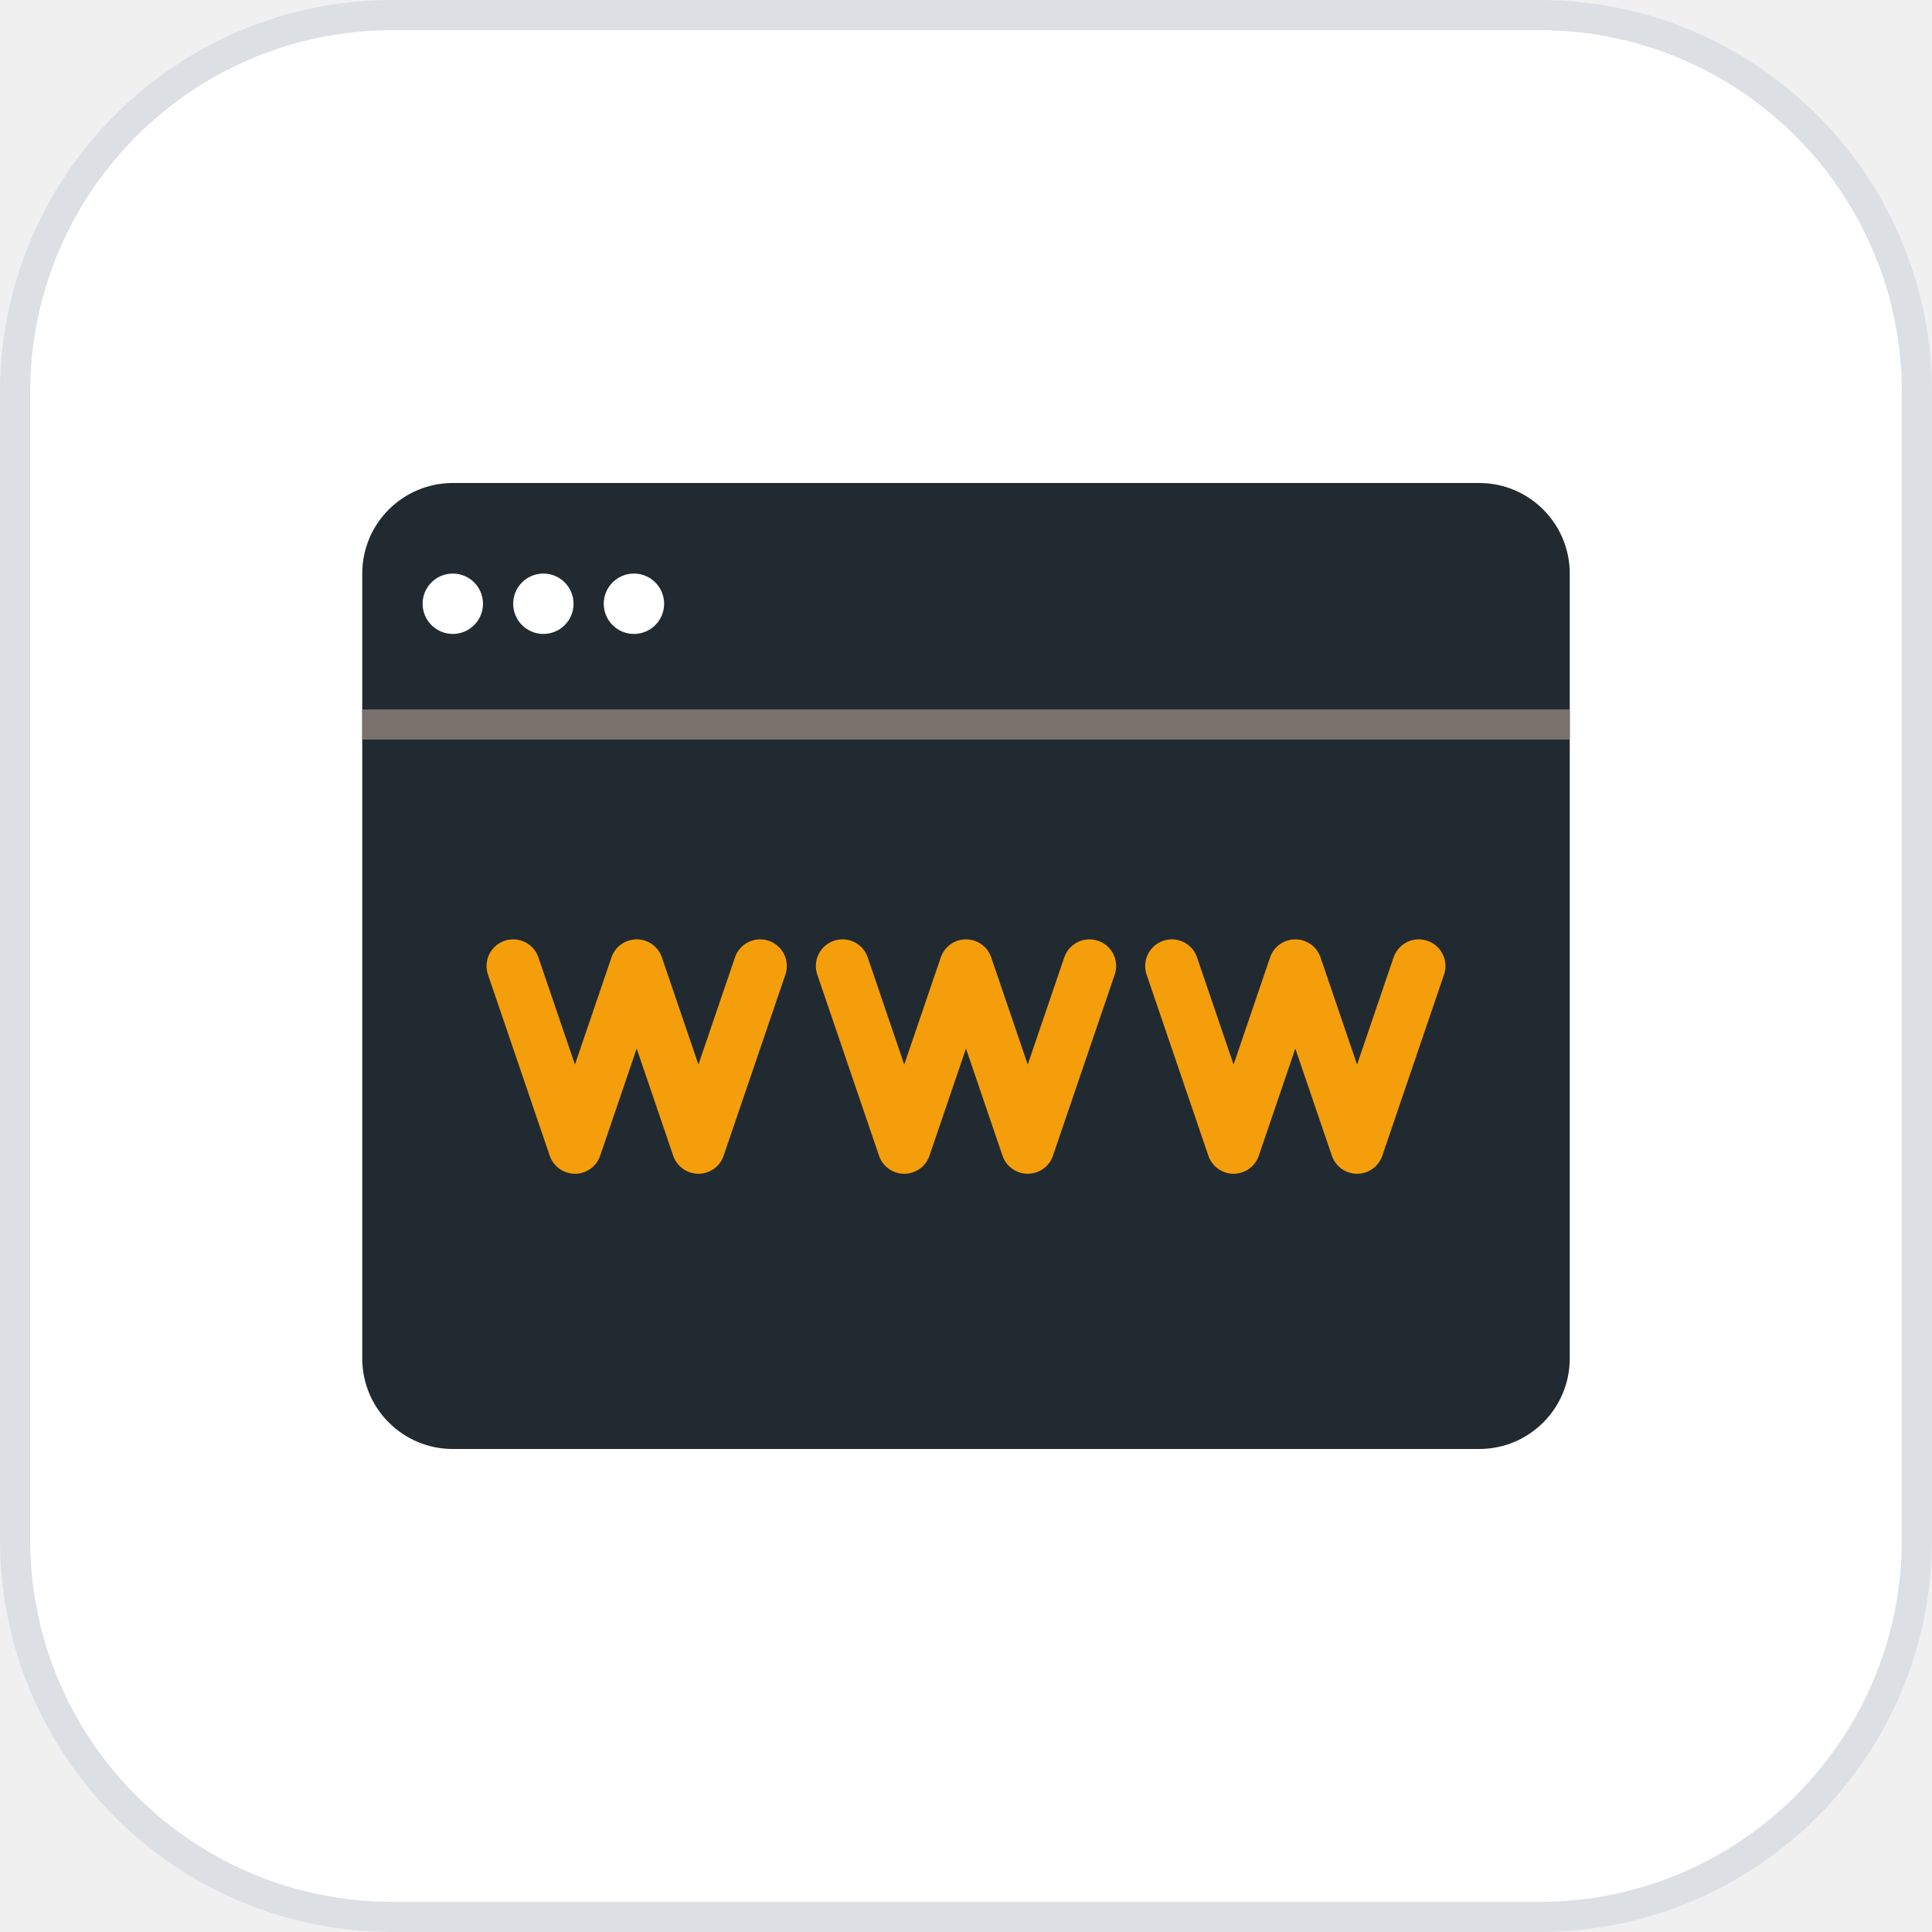
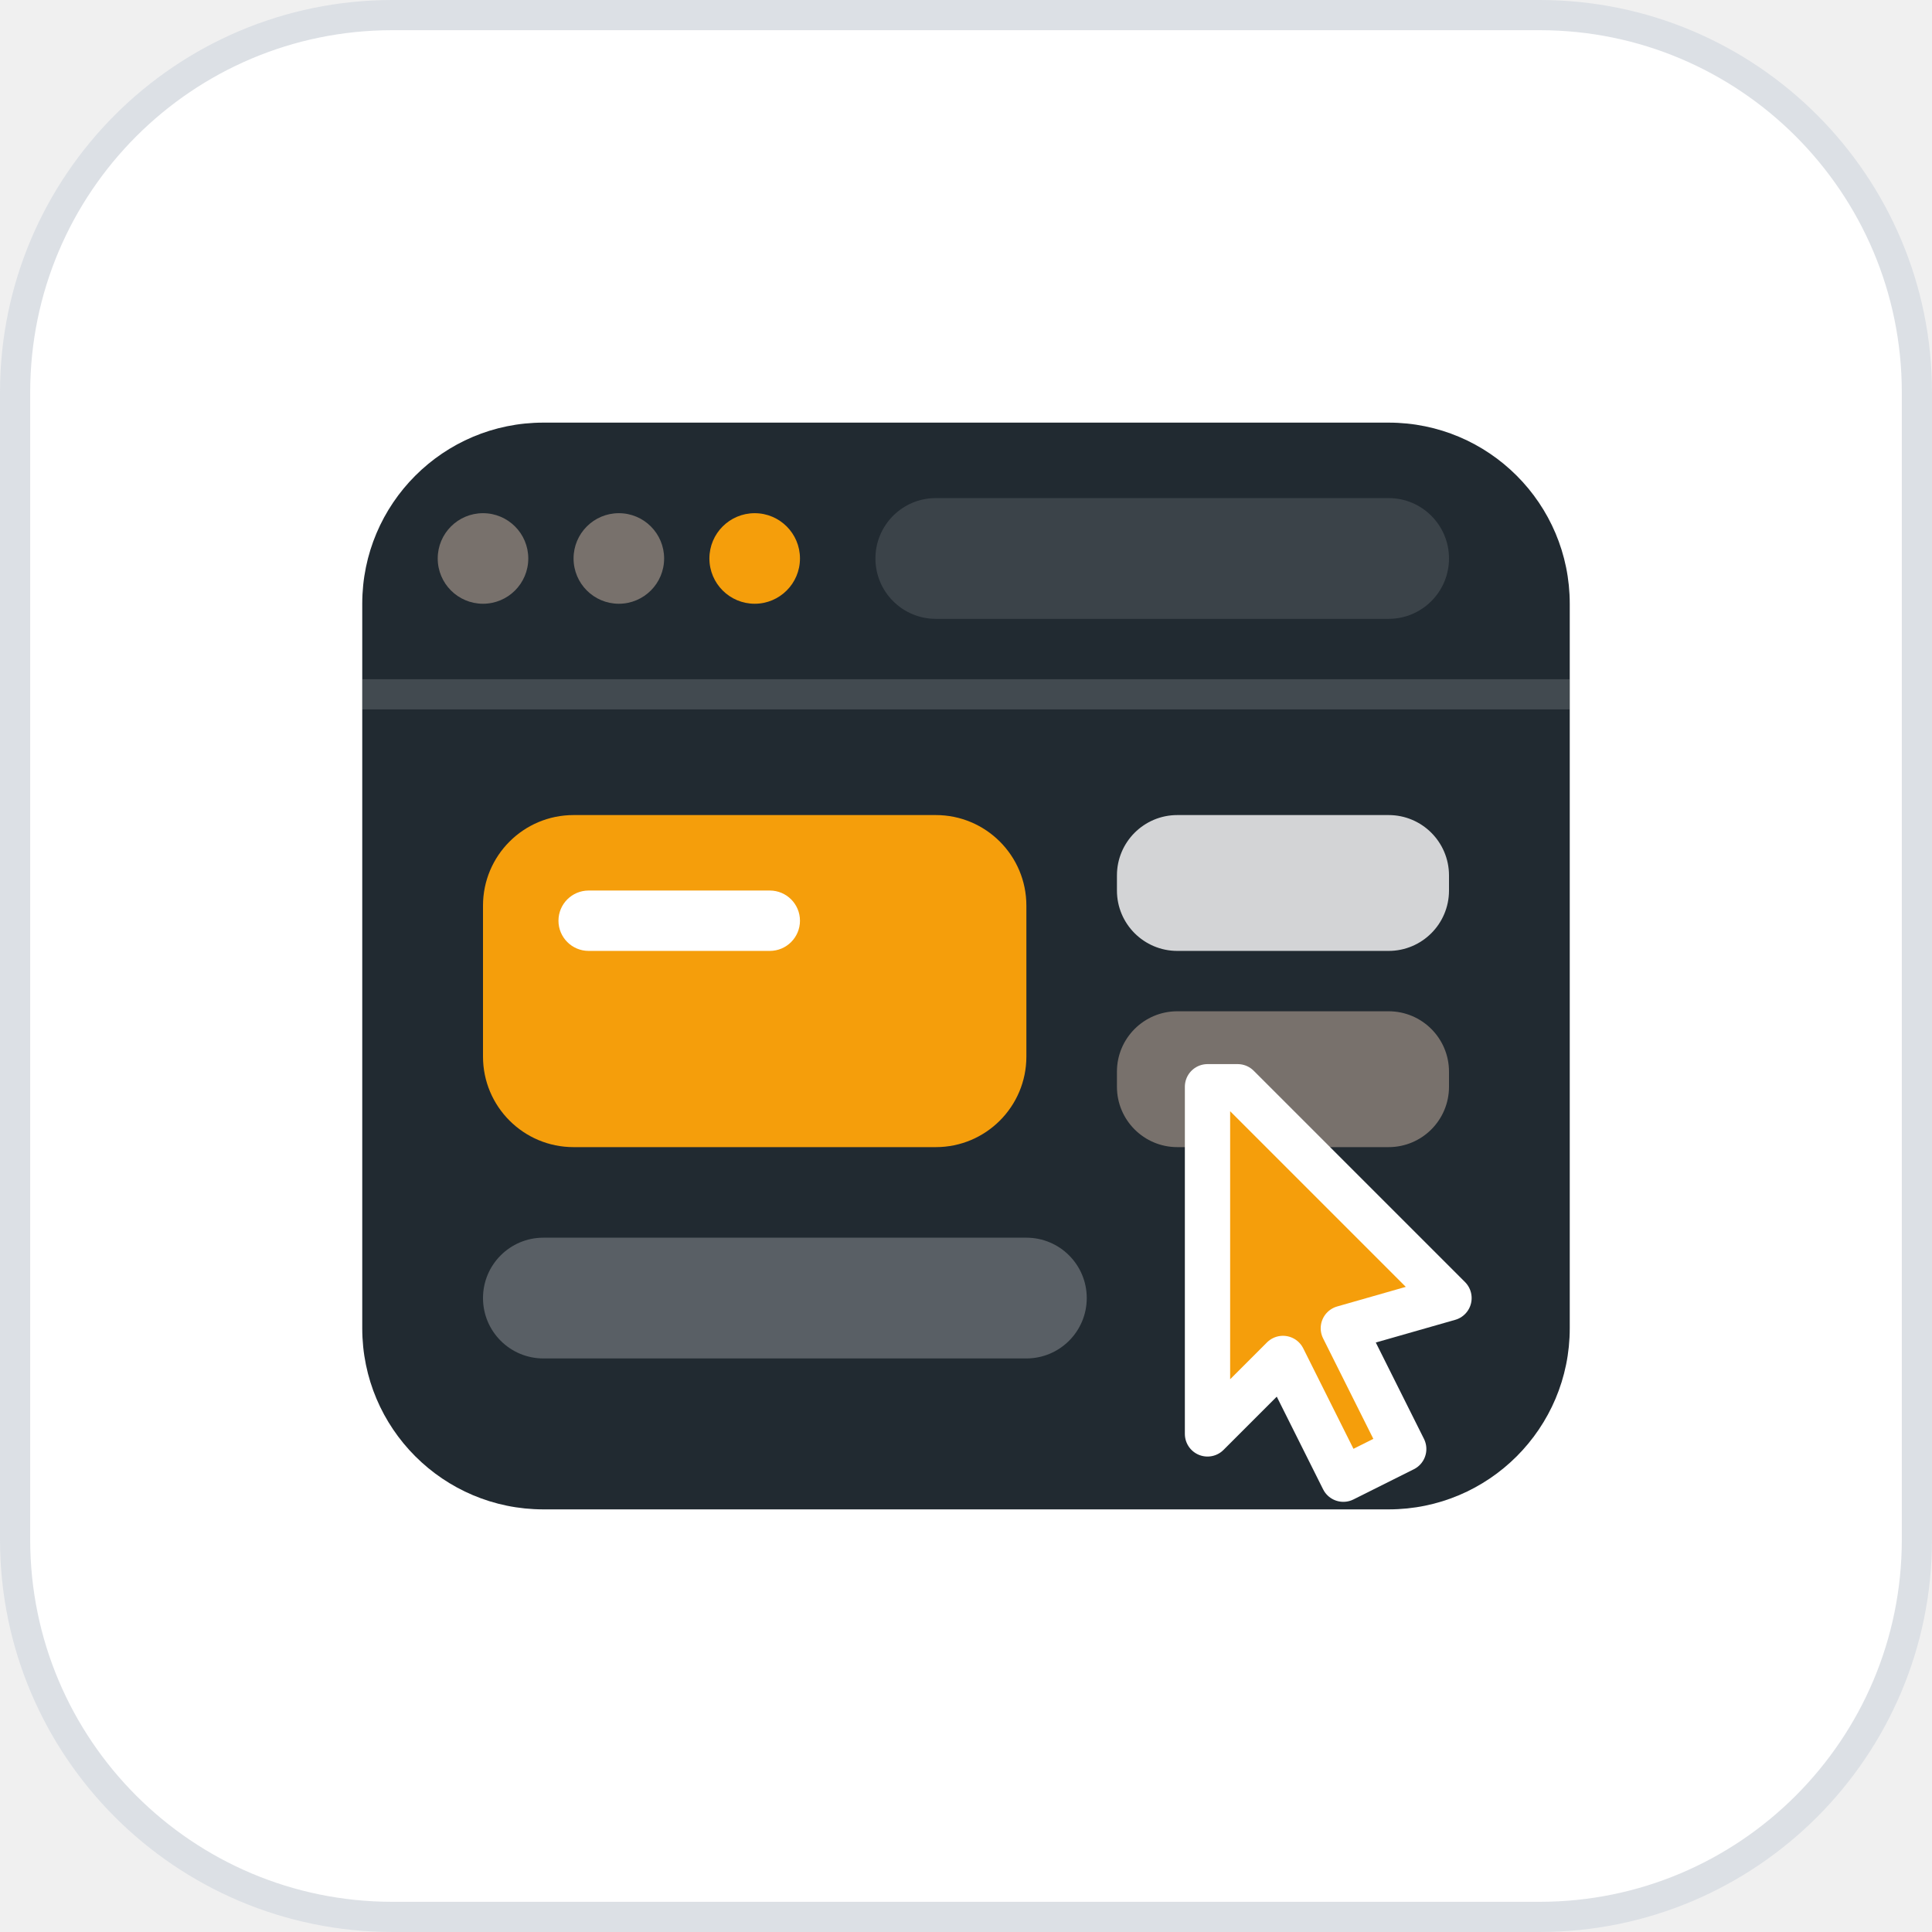
<svg xmlns="http://www.w3.org/2000/svg" width="64" height="64" viewBox="0 0 64 64" fill="none">
  <rect x="0.5" y="0.5" width="63" height="63" rx="12.5" fill="white" />
  <rect x="0.5" y="0.5" width="63" height="63" rx="12.5" stroke="#DCE0E5" />
-   <path d="M12 19C12 17.343 13.343 16 15 16H49C50.657 16 52 17.343 52 19V45C52 46.657 50.657 48 49 48H15C13.343 48 12 46.657 12 45V19Z" fill="#212A31" />
-   <path d="M12 24H52" stroke="#78716C" stroke-linejoin="round" />
-   <circle cx="15" cy="20" r="1" fill="white" />
-   <circle cx="18" cy="20" r="1" fill="white" />
-   <circle cx="21" cy="20" r="1" fill="white" />
-   <path d="M27.909 32L29.954 38L32 32L34.045 38L36.091 32M17 32L19.046 38L21.091 32L23.136 38L25.182 32M38.818 32L40.864 38L42.909 32L44.955 38L47 32" stroke="#F59E0B" stroke-width="1.765" stroke-linecap="round" stroke-linejoin="round" />
+   <rect x="12" y="14" width="40" height="36" rx="6" fill="#212A31" />
+   <path d="M12 23H52" stroke="white" stroke-opacity="0.15" stroke-width="1" />
+   <circle cx="16" cy="18.5" r="1.5" fill="#78716C" />
+   <circle cx="20.5" cy="18.5" r="1.5" fill="#78716C" />
+   <circle cx="25" cy="18.5" r="1.5" fill="#F59E0B" />
+   <rect x="29" y="16.5" width="19" height="4" rx="2" fill="white" fill-opacity="0.12" />
+   <rect x="16" y="27" width="18" height="11" rx="3" fill="#F59E0B" />
+   <rect x="18.5" y="29.5" width="8" height="2" rx="1" fill="white" />
+   <rect x="37" y="27" width="11" height="4.5" rx="2" fill="white" fill-opacity="0.8" />
+   <rect x="37" y="33.5" width="11" height="4.5" rx="2" fill="#78716C" />
+   <rect x="16" y="41" width="20" height="4" rx="2" fill="white" fill-opacity="0.25" />
+   <path d="M41 36L48 43L44.5 44L46.5 48L44.5 49L42.5 45L40 47.5V36H41Z" fill="#F59E0B" stroke="white" stroke-width="1.5" stroke-linejoin="round" />
</svg>
